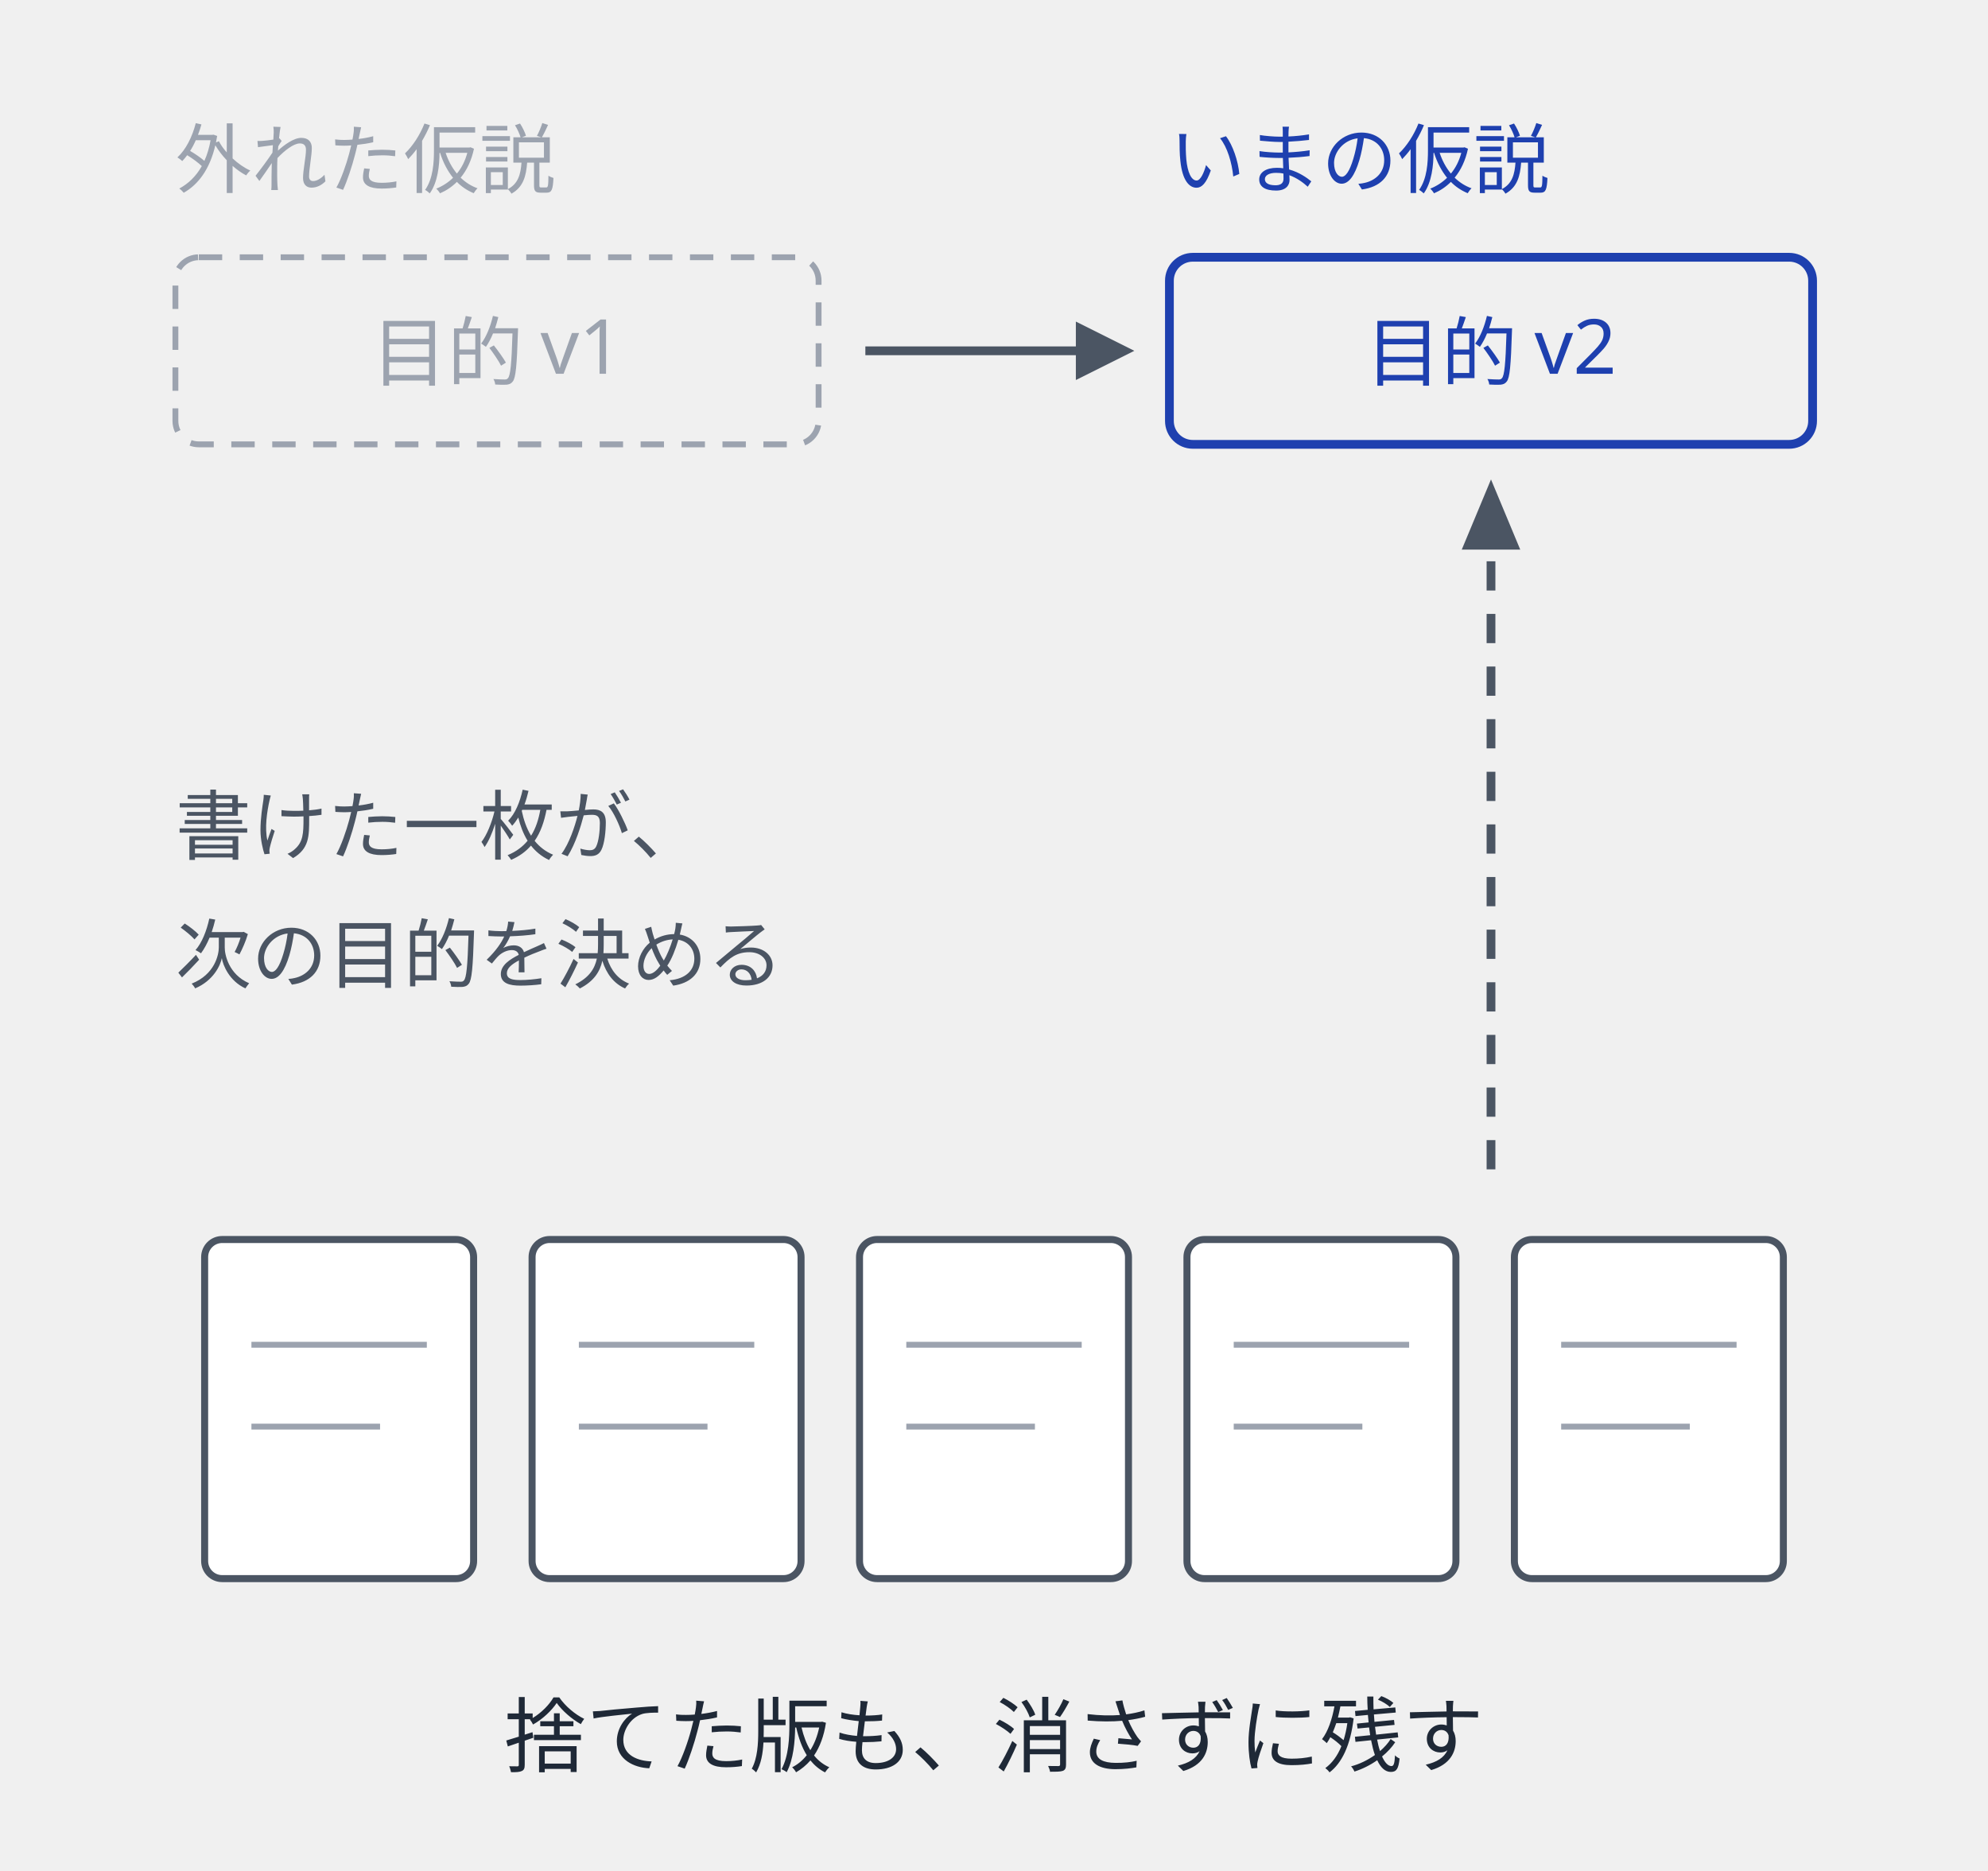
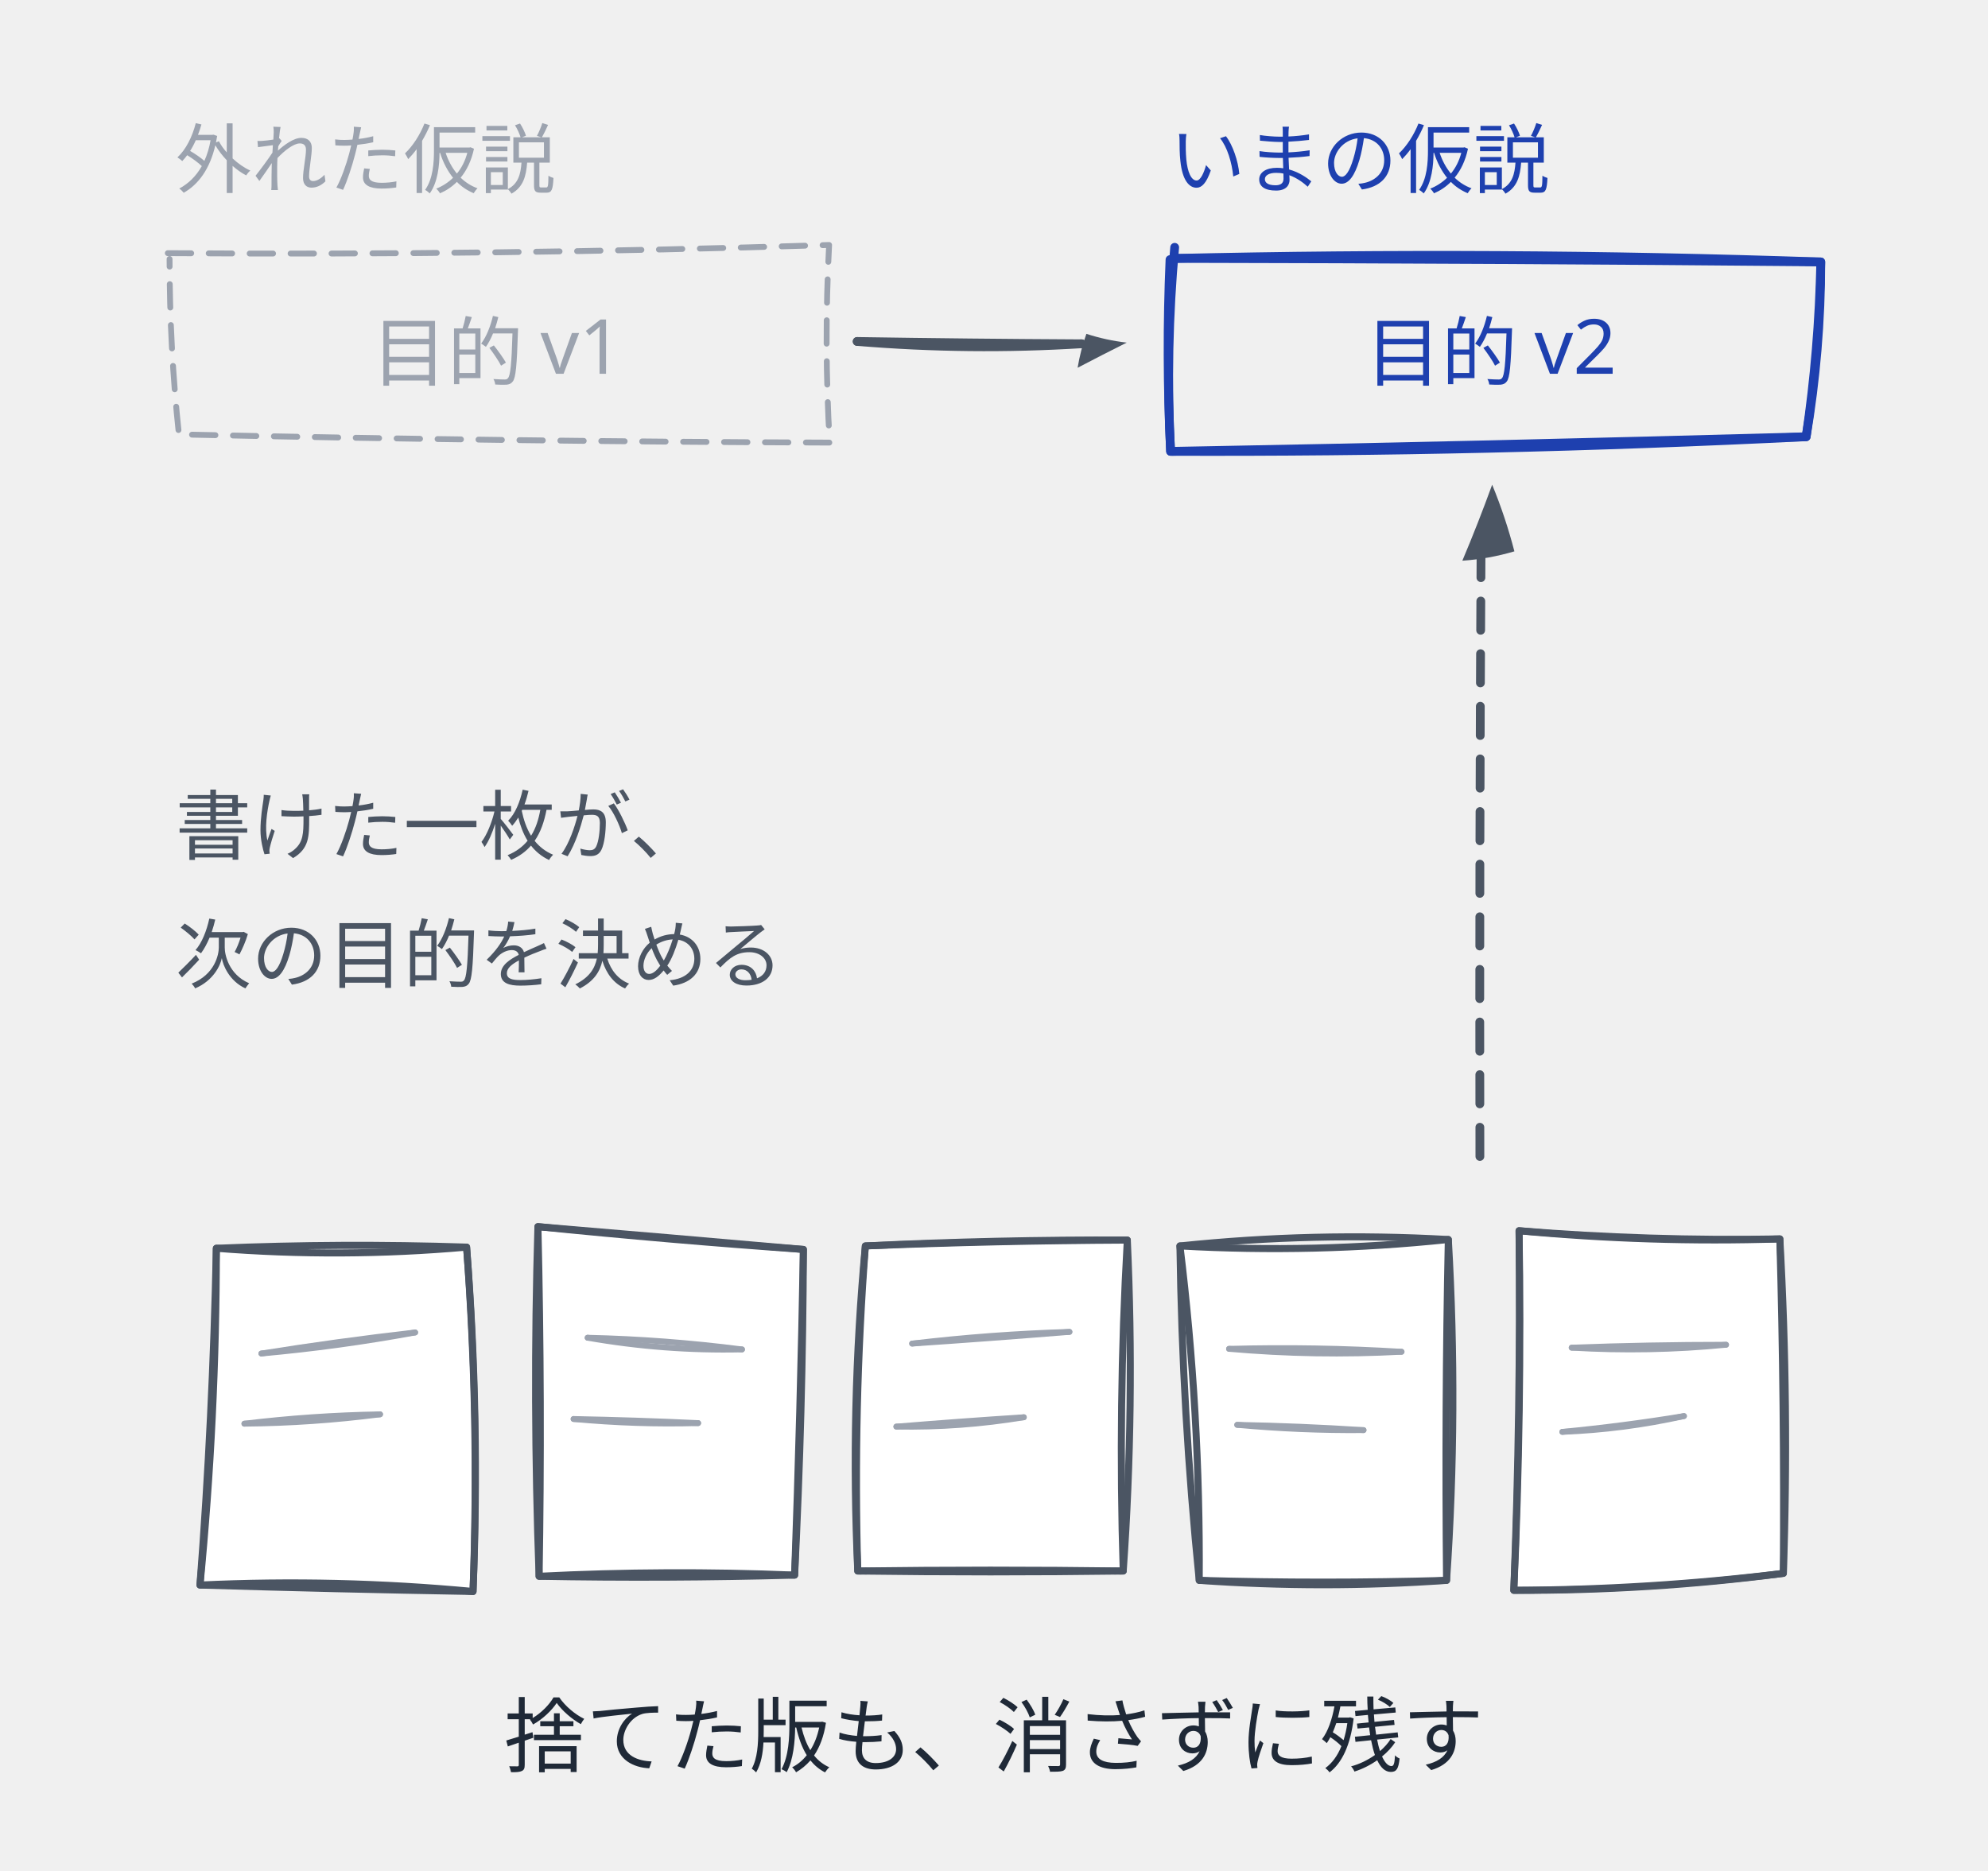
<svg xmlns="http://www.w3.org/2000/svg" width="340" height="320" viewBox="0 0 340 320" preserveAspectRatio="xMidYMid meet">
  <text x="30" y="32" font-family="sans-serif" font-size="13" fill="#9CA3AF">外れた仮説</text>
-   <rect x="30" y="44" width="110" height="32" rx="4" fill="none" stroke="#9CA3AF" stroke-width="1" stroke-dasharray="4 3" />
+   <path d="M28.7 43.3 Q85.3 43.7 141.8 41.9 Q140.9 58.8 141.9 75.7 Q86.2 75.5 30.6 74.3 Q29 59.4 29 44.3" fill="none" stroke="#9CA3AF" stroke-width="1" stroke-dasharray="4 3" stroke-linejoin="round" stroke-linecap="round" />
  <text x="85" y="65" text-anchor="middle" font-family="sans-serif" font-size="13" fill="#9CA3AF">目的 v1</text>
-   <line x1="148" y1="60" x2="186" y2="60" stroke="#4B5563" stroke-width="1.5" />
-   <polygon points="194,60 184,55 184,65" fill="#4B5563" />
+   <path d="M146.6 58.4 Q165.8 60 185 58.8" fill="none" stroke="#4B5563" stroke-width="1.5" stroke-linejoin="round" stroke-linecap="round" />
+   <path d="M146.6 58.4 Q165.8 58.7 185 58.8" fill="none" stroke="#4B5563" stroke-width="1.5" stroke-linejoin="round" stroke-linecap="round" />
+   <path d="M192.7 58.6 Q189.2 58.2 185.8 57.1 Q184.8 59.9 184.3 62.9 Q188.5 60.7 192.7 58.6 Z" fill="#4B5563" />
  <text x="200" y="32" font-family="sans-serif" font-size="13" fill="#1E40AF">いまの仮説</text>
-   <rect x="200" y="44" width="110" height="32" rx="4" fill="none" stroke="#1E40AF" stroke-width="1.5" />
+   <path d="M200.8 44.2 Q256.1 44.3 311.4 44.8 Q311.4 59.9 308.9 74.7 Q254.5 76.2 200.2 77.2 Q199.4 60.8 200.1 44.4" fill="none" stroke="#1E40AF" stroke-width="1.5" stroke-linejoin="round" stroke-linecap="round" />
+   <path d="M200.8 44.2 Q256.1 42.9 311.4 44.8 Q311.1 59.8 308.9 74.7 Q254.6 77.4 200.2 77.2 Q199.3 59.7 200.9 42.3" fill="none" stroke="#1E40AF" stroke-width="1.5" stroke-linejoin="round" stroke-linecap="round" />
  <text x="255" y="65" text-anchor="middle" font-family="sans-serif" font-size="13" fill="#1E40AF">目的 v2</text>
-   <line x1="255" y1="200" x2="255" y2="92" stroke="#4B5563" stroke-width="1.5" stroke-dasharray="5 4" />
-   <polygon points="255,82 250,94 260,94" fill="#4B5563" />
+   <path d="M253.1 197.8 Q253 145.8 253.3 93.8" fill="none" stroke="#4B5563" stroke-width="1.5" stroke-dasharray="5 4" stroke-linejoin="round" stroke-linecap="round" />
+   <path d="M255.2 82.9 Q252.8 89.5 250.1 95.9 Q254.6 95.6 259 94.3 Q257.5 88.5 255.2 82.9 Z" fill="#4B5563" />
  <text x="30" y="146" font-family="sans-serif" font-size="13" fill="#4B5563">書けた一枚が、</text>
  <text x="30" y="168" font-family="sans-serif" font-size="13" fill="#4B5563">次の目的を決める</text>
-   <rect x="35" y="212" width="46" height="58" rx="3" fill="#FFFFFF" stroke="#4B5563" stroke-width="1.2" />
-   <line x1="43" y1="230" x2="73" y2="230" stroke="#9CA3AF" stroke-width="1" />
-   <line x1="43" y1="244" x2="65" y2="244" stroke="#9CA3AF" stroke-width="1" />
-   <rect x="91" y="212" width="46" height="58" rx="3" fill="#FFFFFF" stroke="#4B5563" stroke-width="1.2" />
-   <line x1="99" y1="230" x2="129" y2="230" stroke="#9CA3AF" stroke-width="1" />
-   <line x1="99" y1="244" x2="121" y2="244" stroke="#9CA3AF" stroke-width="1" />
-   <rect x="147" y="212" width="46" height="58" rx="3" fill="#FFFFFF" stroke="#4B5563" stroke-width="1.2" />
-   <line x1="155" y1="230" x2="185" y2="230" stroke="#9CA3AF" stroke-width="1" />
-   <line x1="155" y1="244" x2="177" y2="244" stroke="#9CA3AF" stroke-width="1" />
-   <rect x="203" y="212" width="46" height="58" rx="3" fill="#FFFFFF" stroke="#4B5563" stroke-width="1.2" />
-   <line x1="211" y1="230" x2="241" y2="230" stroke="#9CA3AF" stroke-width="1" />
-   <line x1="211" y1="244" x2="233" y2="244" stroke="#9CA3AF" stroke-width="1" />
-   <rect x="259" y="212" width="46" height="58" rx="3" fill="#FFFFFF" stroke="#4B5563" stroke-width="1.2" />
-   <line x1="267" y1="230" x2="297" y2="230" stroke="#9CA3AF" stroke-width="1" />
-   <line x1="267" y1="244" x2="289" y2="244" stroke="#9CA3AF" stroke-width="1" />
+   <path d="M37 213.5 Q58.4 215.2 79.8 213.3 Q82 242.7 80.9 272.2 Q57.6 270 34.2 271.1 Q37 242.4 37 213.5 Z" fill="#FFFFFF" stroke="#4B5563" stroke-width="1.2" stroke-linejoin="round" stroke-linecap="round" />
+   <path d="M37 213.5 Q58.4 212.6 79.8 213.3 Q82.1 242.7 80.9 272.2 Q57.5 271.8 34.2 271.1 Q36.4 242.3 37 213.5 Z" fill="none" stroke="#4B5563" stroke-width="1.2" stroke-linejoin="round" stroke-linecap="round" />
+   <path d="M44.7 231.5 Q57.8 229.4 71 227.9" fill="none" stroke="#9CA3AF" stroke-width="1" stroke-linejoin="round" stroke-linecap="round" />
+   <path d="M44.7 231.5 Q58 230.3 71 227.9" fill="none" stroke="#9CA3AF" stroke-width="1" stroke-linejoin="round" stroke-linecap="round" />
+   <path d="M41.8 243.5 Q53.3 242.1 65 241.9" fill="none" stroke="#9CA3AF" stroke-width="1" stroke-linejoin="round" stroke-linecap="round" />
+   <path d="M41.8 243.5 Q53.4 243.4 65 241.9" fill="none" stroke="#9CA3AF" stroke-width="1" stroke-linejoin="round" stroke-linecap="round" />
+   <path d="M92 209.8 Q114.6 212.1 137.4 213.7 Q137.3 241.5 135.9 269.4 Q114 270 92.2 269.6 Q92.7 239.7 92 209.8 Z" fill="#FFFFFF" stroke="#4B5563" stroke-width="1.2" stroke-linejoin="round" stroke-linecap="round" />
+   <path d="M92 209.8 Q114.7 211.7 137.4 213.7 Q136.9 241.5 135.9 269.4 Q114 268.5 92.2 269.6 Q91.1 239.7 92 209.8 Z" fill="none" stroke="#4B5563" stroke-width="1.2" stroke-linejoin="round" stroke-linecap="round" />
+   <path d="M100.5 228.8 Q113.6 231.1 126.9 230.8" fill="none" stroke="#9CA3AF" stroke-width="1" stroke-linejoin="round" stroke-linecap="round" />
+   <path d="M100.5 228.8 Q113.7 229.1 126.9 230.8" fill="none" stroke="#9CA3AF" stroke-width="1" stroke-linejoin="round" stroke-linecap="round" />
+   <path d="M98.1 242.7 Q108.8 242.9 119.4 243.4" fill="none" stroke="#9CA3AF" stroke-width="1" stroke-linejoin="round" stroke-linecap="round" />
+   <path d="M98.1 242.7 Q108.8 243.7 119.4 243.4" fill="none" stroke="#9CA3AF" stroke-width="1" stroke-linejoin="round" stroke-linecap="round" />
+   <path d="M148 213.1 Q170.4 212 192.8 212.1 Q191.2 240.4 192.1 268.7 Q169.4 269 146.7 268.7 Q145.9 240.8 148 213.1 Z" fill="#FFFFFF" stroke="#4B5563" stroke-width="1.2" stroke-linejoin="round" stroke-linecap="round" />
+   <path d="M148 213.1 Q170.4 212.2 192.8 212.1 Q194.1 240.5 192.1 268.7 Q169.4 268.4 146.7 268.7 Q145.4 240.8 148 213.1 Z" fill="none" stroke="#4B5563" stroke-width="1.2" stroke-linejoin="round" stroke-linecap="round" />
+   <path d="M156 229.8 Q169.4 228.9 182.9 227.8" fill="none" stroke="#9CA3AF" stroke-width="1" stroke-linejoin="round" stroke-linecap="round" />
+   <path d="M156 229.8 Q169.4 228.2 182.9 227.8" fill="none" stroke="#9CA3AF" stroke-width="1" stroke-linejoin="round" stroke-linecap="round" />
+   <path d="M153.3 244 Q164.2 243.1 175.1 242.4" fill="none" stroke="#9CA3AF" stroke-width="1" stroke-linejoin="round" stroke-linecap="round" />
+   <path d="M153.3 244 Q164.3 244.2 175.1 242.4" fill="none" stroke="#9CA3AF" stroke-width="1" stroke-linejoin="round" stroke-linecap="round" />
+   <path d="M201.8 213.1 Q224.8 214.4 247.7 212 Q249.4 241.2 247.4 270.3 Q226.3 271.8 205.1 270.3 Q202.2 241.8 201.8 213.1 Z" fill="#FFFFFF" stroke="#4B5563" stroke-width="1.2" stroke-linejoin="round" stroke-linecap="round" />
+   <path d="M201.8 213.1 Q224.7 210.7 247.7 212 Q247.1 241.1 247.4 270.3 Q226.3 270.9 205.1 270.3 Q205.3 241.6 201.8 213.1 Z" fill="none" stroke="#4B5563" stroke-width="1.2" stroke-linejoin="round" stroke-linecap="round" />
+   <path d="M210.2 230.7 Q224.9 232 239.7 231.2" fill="none" stroke="#9CA3AF" stroke-width="1" stroke-linejoin="round" stroke-linecap="round" />
+   <path d="M210.2 230.7 Q225 230.3 239.7 231.2" fill="none" stroke="#9CA3AF" stroke-width="1" stroke-linejoin="round" stroke-linecap="round" />
+   <path d="M211.6 243.7 Q222.4 244.7 233.2 244.6" fill="none" stroke="#9CA3AF" stroke-width="1" stroke-linejoin="round" stroke-linecap="round" />
+   <path d="M211.6 243.7 Q222.4 243.9 233.2 244.6" fill="none" stroke="#9CA3AF" stroke-width="1" stroke-linejoin="round" stroke-linecap="round" />
+   <path d="M259.8 210.5 Q282.1 212.3 304.4 211.9 Q305.2 240.5 305 269.1 Q282.1 272.1 258.9 272 Q260.3 241.3 259.8 210.5 Z" fill="#FFFFFF" stroke="#4B5563" stroke-width="1.2" stroke-linejoin="round" stroke-linecap="round" />
+   <path d="M259.8 210.5 Q282.1 212.6 304.4 211.9 Q306 240.5 305 269.1 Q282.1 271.9 258.9 272 Q260.1 241.3 259.8 210.5 Z" fill="none" stroke="#4B5563" stroke-width="1.2" stroke-linejoin="round" stroke-linecap="round" />
+   <path d="M268.8 230.5 Q282 231.3 295.2 230" fill="none" stroke="#9CA3AF" stroke-width="1" stroke-linejoin="round" stroke-linecap="round" />
+   <path d="M268.8 230.5 Q282 230 295.2 230" fill="none" stroke="#9CA3AF" stroke-width="1" stroke-linejoin="round" stroke-linecap="round" />
+   <path d="M267.2 244.9 Q277.7 244.5 288 242.2" fill="none" stroke="#9CA3AF" stroke-width="1" stroke-linejoin="round" stroke-linecap="round" />
+   <path d="M267.2 244.9 Q277.6 243.9 288 242.2" fill="none" stroke="#9CA3AF" stroke-width="1" stroke-linejoin="round" stroke-linecap="round" />
  <text x="170" y="302" text-anchor="middle" font-family="sans-serif" font-size="14" fill="#1F2937">捨てた版も、消さずに残す</text>
</svg>
